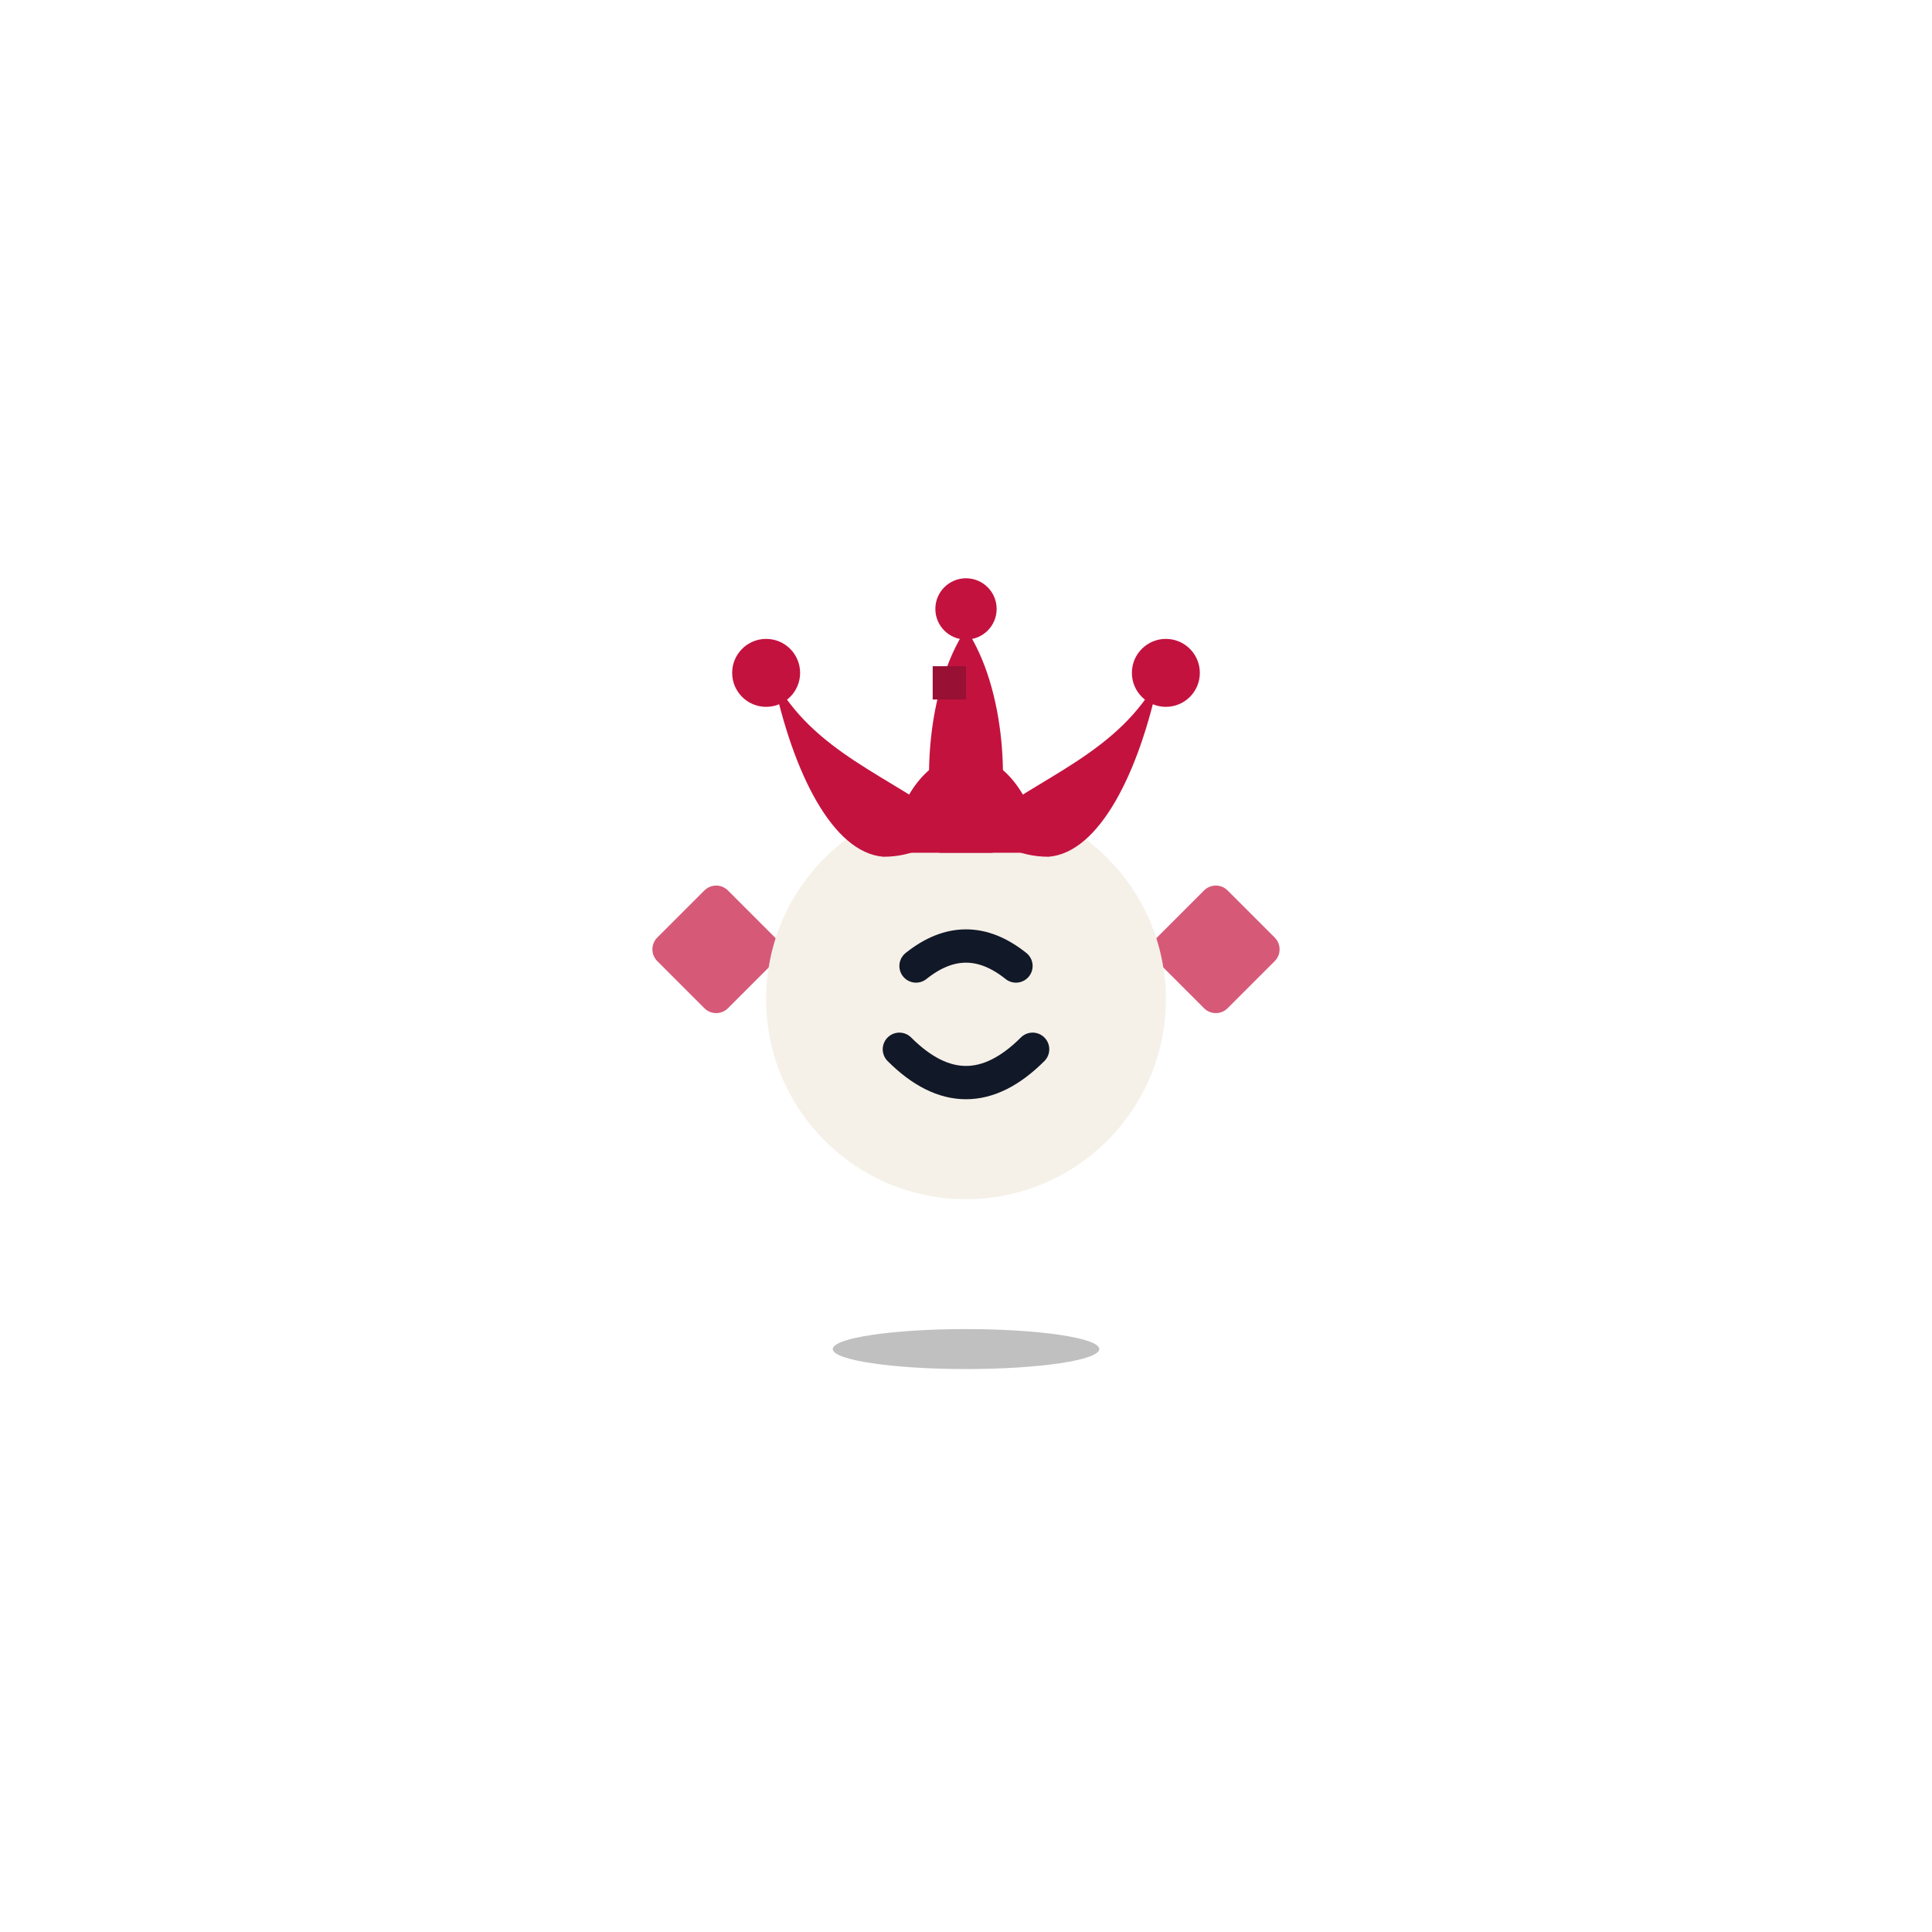
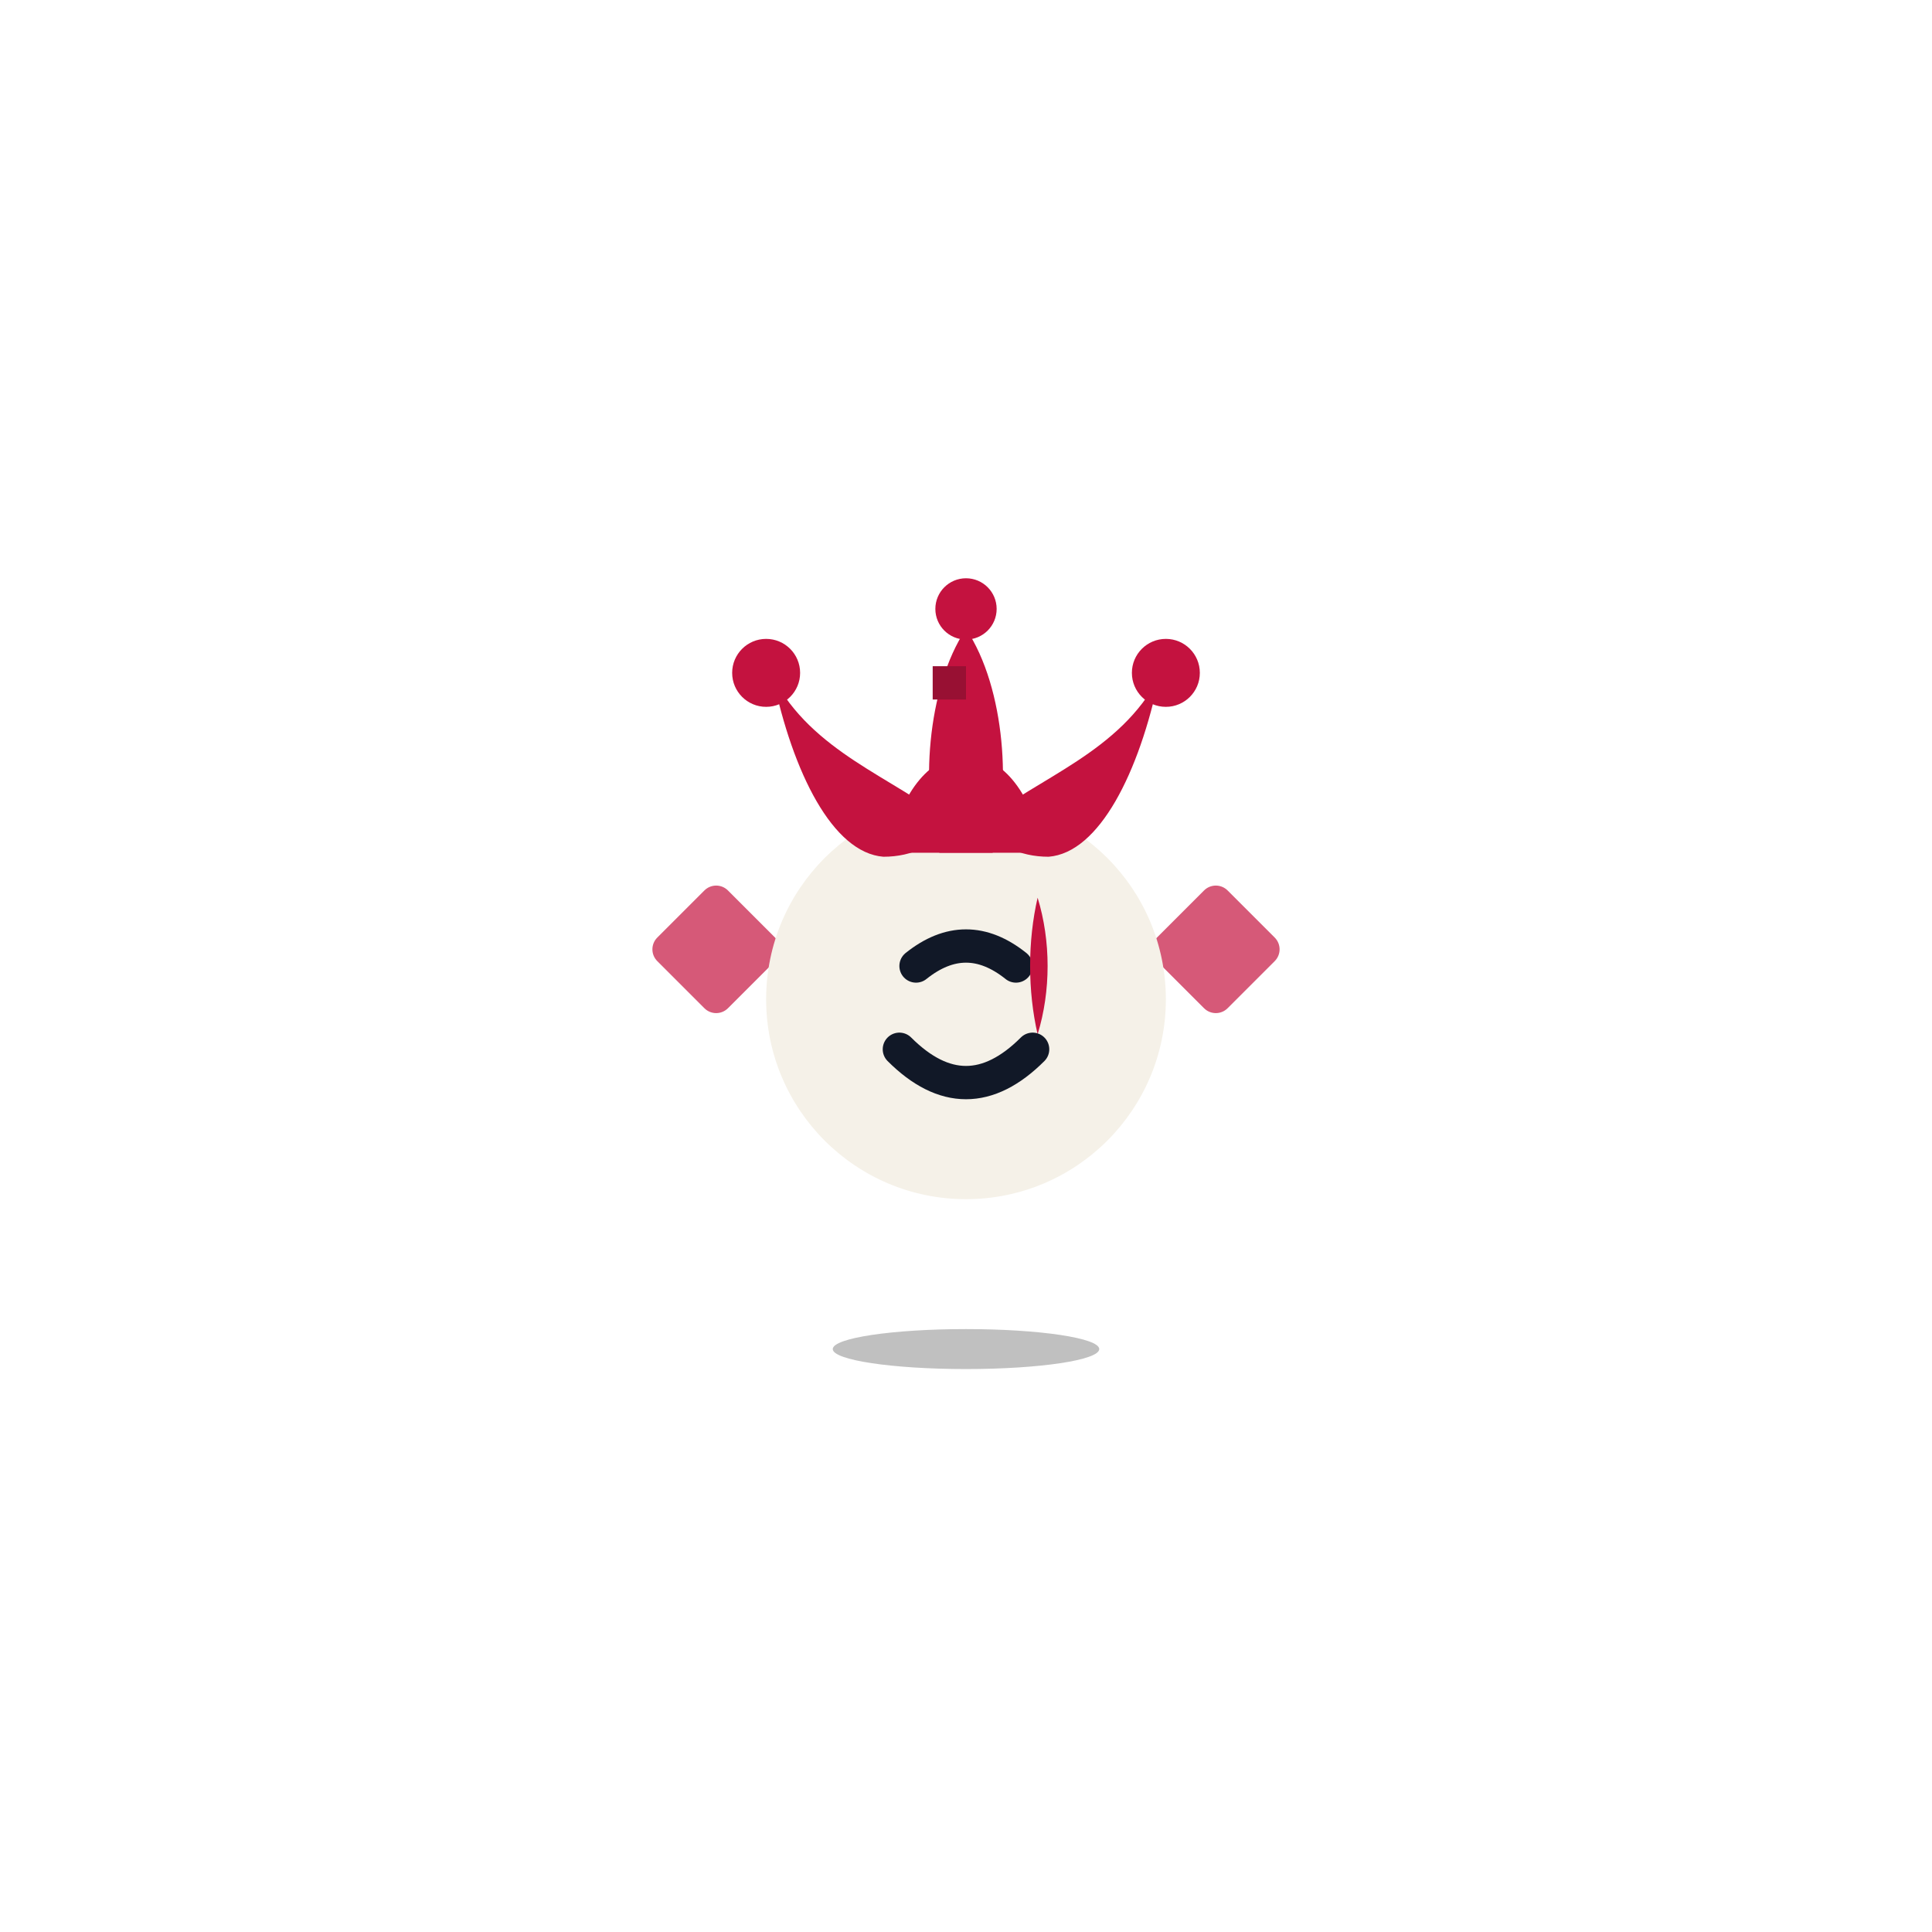
<svg xmlns="http://www.w3.org/2000/svg" viewBox="-18 -18 58 58" width="500" height="500" fill="none">
  <defs>
    <style>
    .attn-body { transform-origin:11px 18px; animation:attn-nod 1.5s ease-in-out infinite; }
    .attn-shadow { transform-origin:11px 22.5px; animation:attn-shadow 1.5s ease-in-out infinite; }
    .attn-spark { opacity:0; }
    .attn-sp1 { animation:attn-spark-pop 1.5s ease-out infinite; animation-delay:0s; }
    .attn-sp2 { animation:attn-spark-pop 1.5s ease-out infinite; animation-delay:.5s; }
    @keyframes attn-nod { 0%,100%{transform:translateY(0) scaleY(1)} 35%{transform:translateY(-2px) scaleY(1.03)} 65%{transform:translateY(0) scaleY(.98)} }
    @keyframes attn-shadow { 0%,100%{transform:scaleX(1);opacity:.35} 35%{transform:scaleX(.9);opacity:.25} }
    @keyframes attn-spark-pop { 0%{opacity:0;transform:scale(0)} 20%{opacity:1;transform:scale(1.2)} 60%{opacity:.8;transform:scale(1)} 100%{opacity:0;transform:scale(.5) translateY(-3px)} }
  </style>
  </defs>
  <g class="attn-spark attn-sp1" fill="#981033">
    <rect x="18" y="4" width="1.5" height="1.5" rx="0.4" />
  </g>
  <g class="attn-spark attn-sp2" fill="#FF9F3F">
    <rect x="2" y="5" width="1.2" height="1.2" rx="0.3" />
  </g>
  <ellipse class="attn-shadow" cx="11" cy="22.5" rx="4" ry="0.6" fill="#c0c0c0" />
  <g class="attn-body">
    <rect x="2" y="9" width="3" height="3" rx="0.5" fill="#c4123f" opacity="0.7" transform="rotate(45 3.5 10.5)" />
    <rect x="17" y="9" width="3" height="3" rx="0.5" fill="#c4123f" opacity="0.7" transform="rotate(45 18.5 10.5)" />
    <rect x="5" y="6" width="12" height="12" rx="6" fill="#f5f1e8" />
    <g class="pet-hat" transform="translate(11.00 7.00) rotate(0.0)">
      <path d="M-0.48 -0.30 C-2.20 -1.68 -4.60 -2.40 -5.80 -4.68 C-5.20 -1.80 -4.00 0.60 -2.48 0.72 C-1.60 0.72 -0.88 0.36 -0.48 -0.30 Z" fill="#c4123f" />
      <path d="M0.48 -0.30 C2.20 -1.68 4.60 -2.40 5.80 -4.68 C5.20 -1.80 4.00 0.60 2.48 0.72 C1.60 0.72 0.88 0.36 0.48 -0.30 Z" fill="#c4123f" />
      <path d="M-2.32 0.60 C-1.60 -3.30 1.60 -3.30 2.32 0.60 Z" fill="#c4123f" />
      <path d="M0 -6.12 C-1.20 -4.32 -1.36 -1.20 -0.80 0.60 L0.80 0.60 C1.36 -1.20 1.20 -4.32 0 -6.12 Z" fill="#c4123f" />
      <circle cx="-6.00" cy="-4.80" r="1.02" fill="#c4123f" />
      <circle cx="6.00" cy="-4.80" r="1.02" fill="#c4123f" />
      <circle cx="0" cy="-6.72" r="0.92" fill="#c4123f" />
    </g>
    <rect x="10" y="2" width="1" height="1" fill="#981033" />
    <path d="M9.5 11 Q11 9.8 12.5 11" stroke="#111827" stroke-width="1" stroke-linecap="round" fill="none" />
+     <path d="M13.15 8.95 C13.55 10.25 13.55 11.75 13.15 13.05 C12.85 11.75 12.85 10.25 13.15 8.95 Z" fill="#c4123f" />
    <path d="M9 13.5 Q11 15.5 13 13.5" stroke="#111827" stroke-width="1" stroke-linecap="round" fill="none" />
  </g>
</svg>
